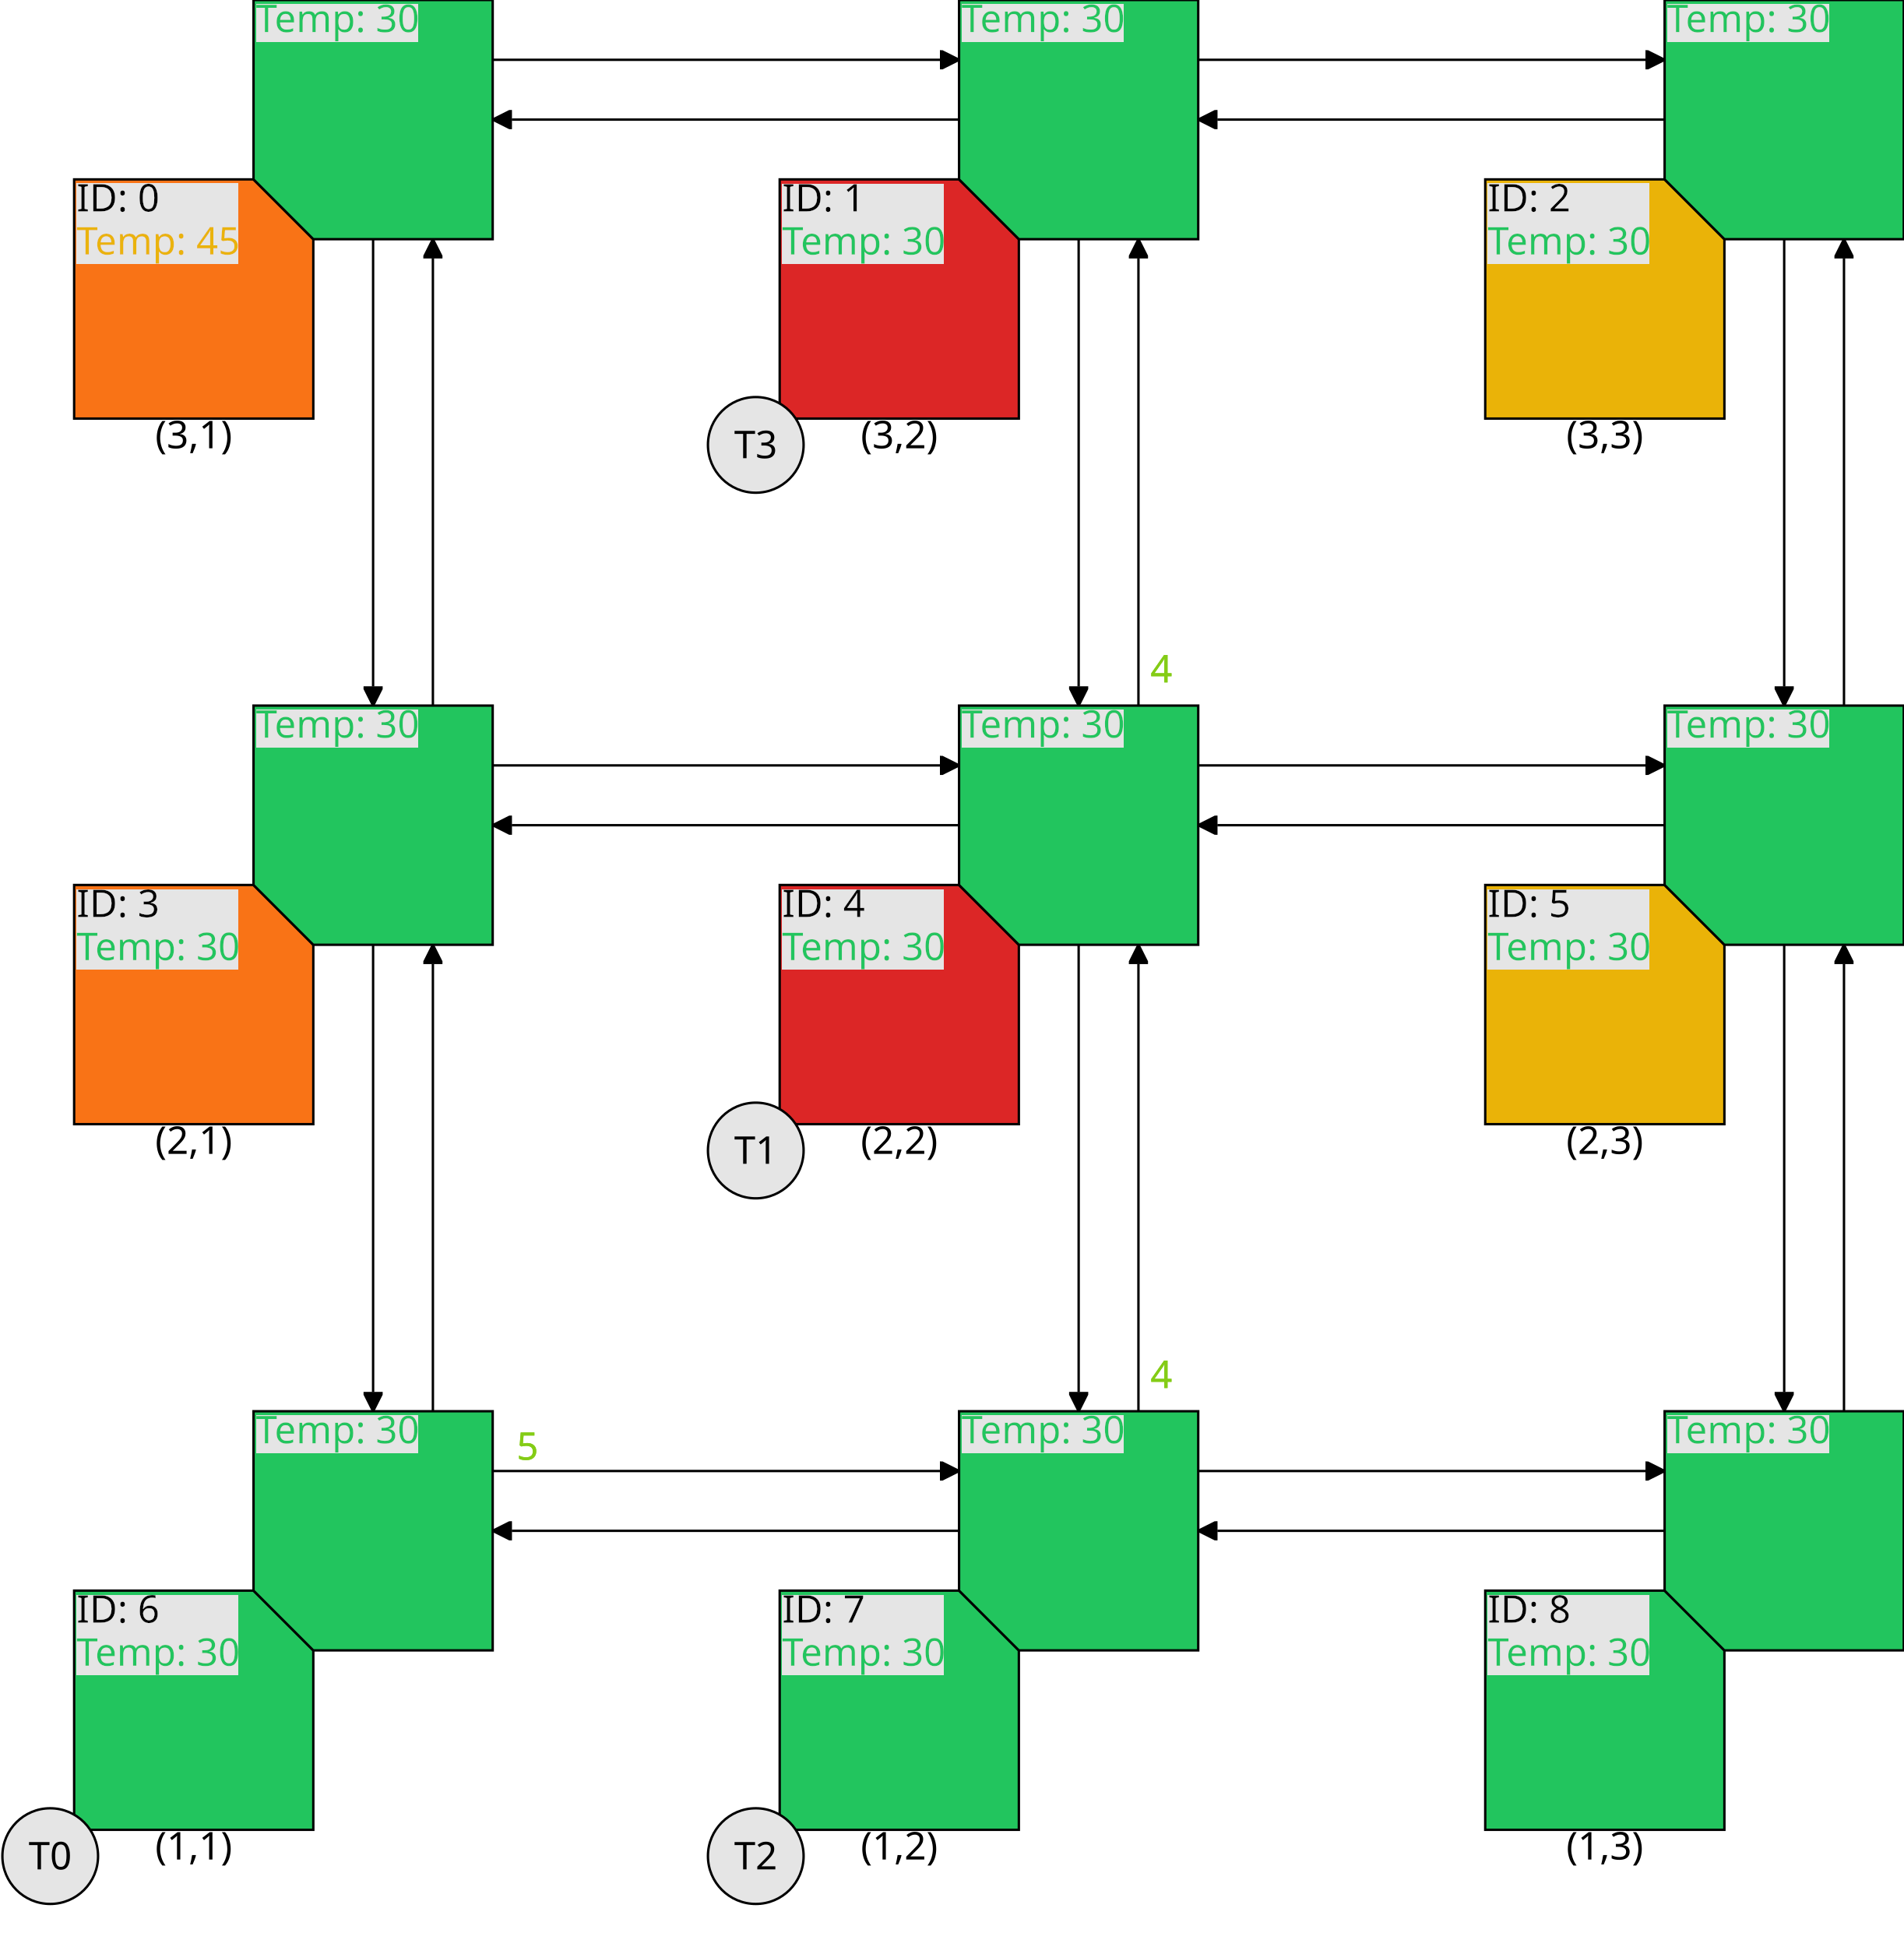
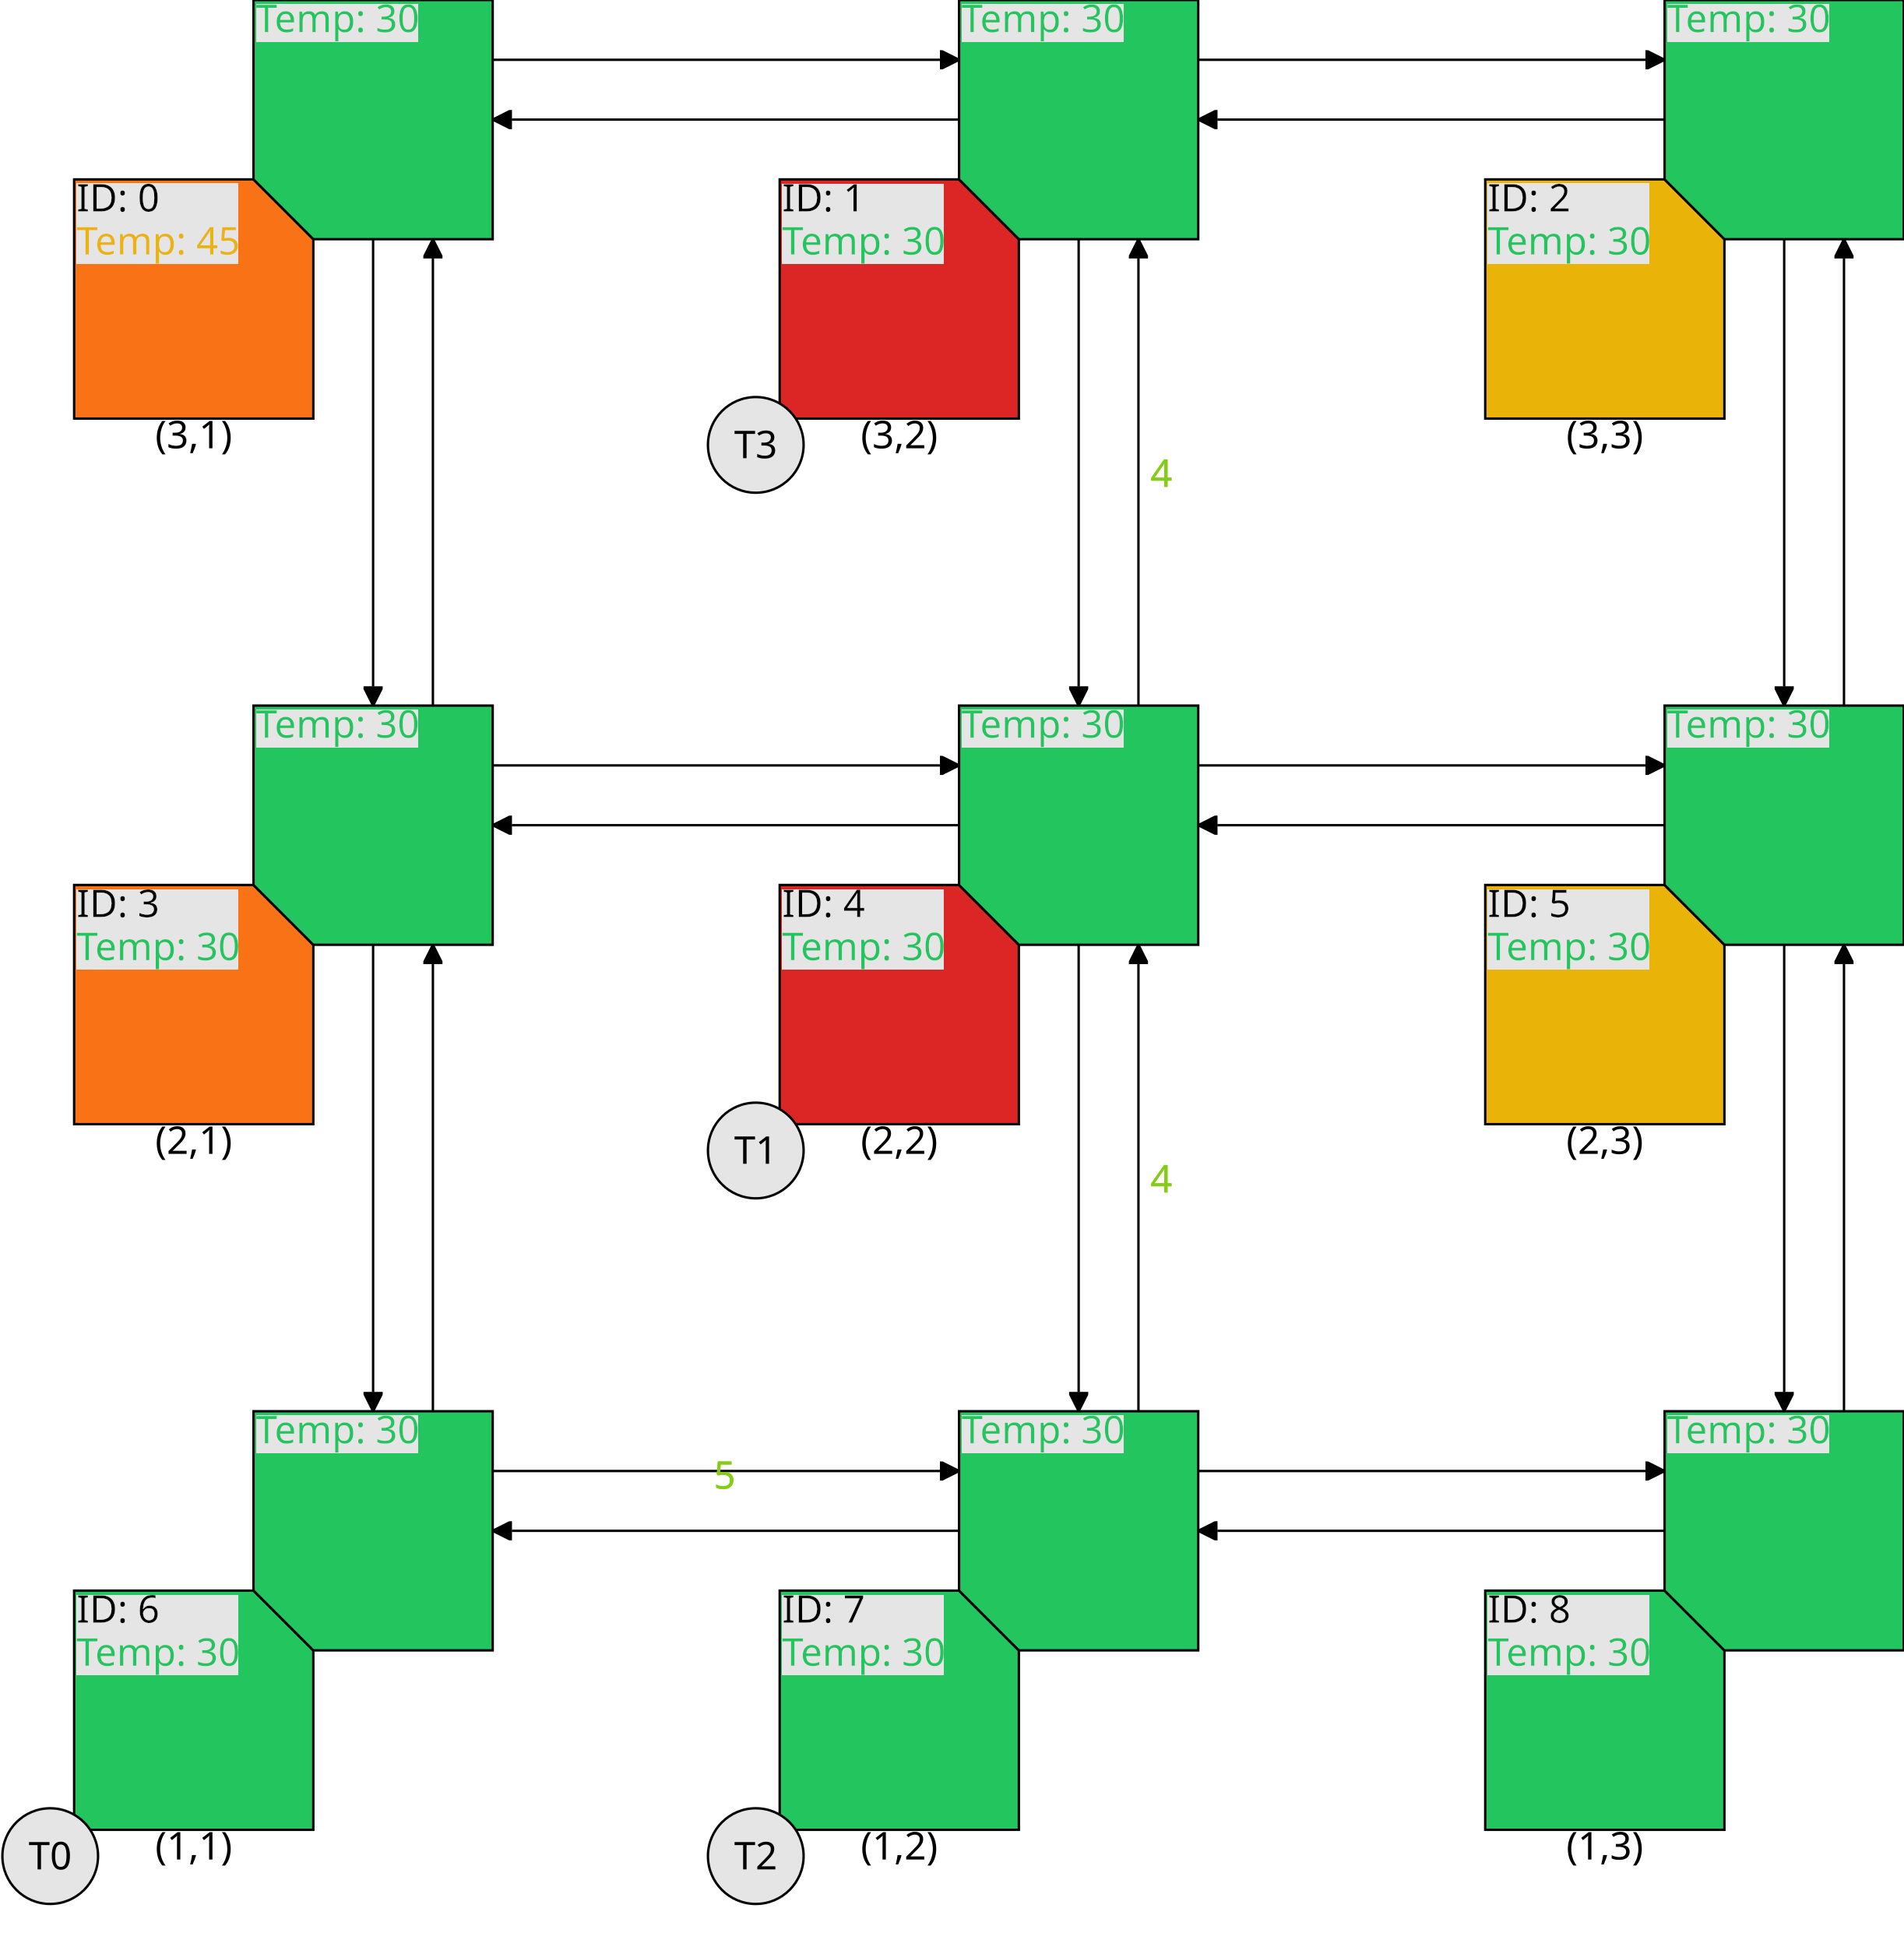
<svg xmlns="http://www.w3.org/2000/svg" preserveAspectRation="xMidYMid meet" class="w-full max-h-full" viewBox="0 0 796 814">
  <defs>
    <marker id="arrowHead" orient="auto" markerWidth="8" markerHeight="8" refY="4">
      <path d="M0,0 M0,0 V8 L8,4 Z" fill="black" fill-rule="evenodd" stroke="black" stroke-linecap="butt" stroke-width="1" />
    </marker>
    <filter x="0" y="0" width="1" height="1" id="textBackground">
      <feFlood flood-color="#e5e5e5" />
      <feComposite in="SourceGraphic" operator="or" />
    </filter>
  </defs>
  <style>.baseFill{fill: #e5e5e5;}
#c0 {fill: #f97316;}
#r0 {fill: #22c55e;}
#c1 {fill: #dc2626;}
#r1 {fill: #22c55e;}
#c2 {fill: #eab308;}
#r2 {fill: #22c55e;}
#c3 {fill: #f97316;}
#r3 {fill: #22c55e;}
#c4 {fill: #dc2626;}
#r4 {fill: #22c55e;}
#c5 {fill: #eab308;}
#r5 {fill: #22c55e;}
#c6 {fill: #22c55e;}
#r6 {fill: #22c55e;}
#c7 {fill: #22c55e;}
#r7 {fill: #22c55e;}
#c8 {fill: #22c55e;}
#r8 {fill: #22c55e;}</style>
  <g id="mainGroup">
    <g id="processingGroup">
      <g id="0">
        <path id="c0" d="M31,75 l0,100 l100,0 l0,-75 l-25,-25 l-75,0 Z" class="baseFill" fill-rule="evenodd" stroke="black" stroke-linecap="butt" stroke-width="1" />
        <path id="r0" d="M106,75 l0,-75 l100,0 l0,100 l-75,0 Z" class="baseFill" fill-rule="evenodd" stroke="black" stroke-linecap="butt" stroke-width="1" />
      </g>
      <g id="1">
        <path id="c1" d="M326,75 l0,100 l100,0 l0,-75 l-25,-25 l-75,0 Z" class="baseFill" fill-rule="evenodd" stroke="black" stroke-linecap="butt" stroke-width="1" />
        <path id="r1" d="M401,75 l0,-75 l100,0 l0,100 l-75,0 Z" class="baseFill" fill-rule="evenodd" stroke="black" stroke-linecap="butt" stroke-width="1" />
        <g>
          <circle cx="316" cy="186" r="20" fill="#e5e5e5" stroke="black" stroke-width="1" />
          <text x="316" y="186" font-size="16px" font-family="Roboto Mono" text-anchor="middle" dominant-baseline="middle" fill="black">T3</text>
        </g>
      </g>
      <g id="2">
        <path id="c2" d="M621,75 l0,100 l100,0 l0,-75 l-25,-25 l-75,0 Z" class="baseFill" fill-rule="evenodd" stroke="black" stroke-linecap="butt" stroke-width="1" />
        <path id="r2" d="M696,75 l0,-75 l100,0 l0,100 l-75,0 Z" class="baseFill" fill-rule="evenodd" stroke="black" stroke-linecap="butt" stroke-width="1" />
      </g>
      <g id="3">
        <path id="c3" d="M31,370 l0,100 l100,0 l0,-75 l-25,-25 l-75,0 Z" class="baseFill" fill-rule="evenodd" stroke="black" stroke-linecap="butt" stroke-width="1" />
        <path id="r3" d="M106,370 l0,-75 l100,0 l0,100 l-75,0 Z" class="baseFill" fill-rule="evenodd" stroke="black" stroke-linecap="butt" stroke-width="1" />
      </g>
      <g id="4">
        <path id="c4" d="M326,370 l0,100 l100,0 l0,-75 l-25,-25 l-75,0 Z" class="baseFill" fill-rule="evenodd" stroke="black" stroke-linecap="butt" stroke-width="1" />
        <path id="r4" d="M401,370 l0,-75 l100,0 l0,100 l-75,0 Z" class="baseFill" fill-rule="evenodd" stroke="black" stroke-linecap="butt" stroke-width="1" />
        <g>
          <circle cx="316" cy="481" r="20" fill="#e5e5e5" stroke="black" stroke-width="1" />
          <text x="316" y="481" font-size="16px" font-family="Roboto Mono" text-anchor="middle" dominant-baseline="middle" fill="black">T1</text>
        </g>
      </g>
      <g id="5">
        <path id="c5" d="M621,370 l0,100 l100,0 l0,-75 l-25,-25 l-75,0 Z" class="baseFill" fill-rule="evenodd" stroke="black" stroke-linecap="butt" stroke-width="1" />
        <path id="r5" d="M696,370 l0,-75 l100,0 l0,100 l-75,0 Z" class="baseFill" fill-rule="evenodd" stroke="black" stroke-linecap="butt" stroke-width="1" />
      </g>
      <g id="6">
        <path id="c6" d="M31,665 l0,100 l100,0 l0,-75 l-25,-25 l-75,0 Z" class="baseFill" fill-rule="evenodd" stroke="black" stroke-linecap="butt" stroke-width="1" />
        <path id="r6" d="M106,665 l0,-75 l100,0 l0,100 l-75,0 Z" class="baseFill" fill-rule="evenodd" stroke="black" stroke-linecap="butt" stroke-width="1" />
        <g>
          <circle cx="21" cy="776" r="20" fill="#e5e5e5" stroke="black" stroke-width="1" />
          <text x="21" y="776" font-size="16px" font-family="Roboto Mono" text-anchor="middle" dominant-baseline="middle" fill="black">T0</text>
        </g>
      </g>
      <g id="7">
        <path id="c7" d="M326,665 l0,100 l100,0 l0,-75 l-25,-25 l-75,0 Z" class="baseFill" fill-rule="evenodd" stroke="black" stroke-linecap="butt" stroke-width="1" />
        <path id="r7" d="M401,665 l0,-75 l100,0 l0,100 l-75,0 Z" class="baseFill" fill-rule="evenodd" stroke="black" stroke-linecap="butt" stroke-width="1" />
        <g>
          <circle cx="316" cy="776" r="20" fill="#e5e5e5" stroke="black" stroke-width="1" />
          <text x="316" y="776" font-size="16px" font-family="Roboto Mono" text-anchor="middle" dominant-baseline="middle" fill="black">T2</text>
        </g>
      </g>
      <g id="8">
        <path id="c8" d="M621,665 l0,100 l100,0 l0,-75 l-25,-25 l-75,0 Z" class="baseFill" fill-rule="evenodd" stroke="black" stroke-linecap="butt" stroke-width="1" />
        <path id="r8" d="M696,665 l0,-75 l100,0 l0,100 l-75,0 Z" class="baseFill" fill-rule="evenodd" stroke="black" stroke-linecap="butt" stroke-width="1" />
      </g>
    </g>
    <g>
      <path id="0-1" d="M206,25 h187" fill-rule="evenodd" stroke="black" stroke-linecap="butt" stroke-width="1" marker-end="url(#arrowHead)" />
      <path id="0-3" d="M156,100 v187" fill-rule="evenodd" stroke="black" stroke-linecap="butt" stroke-width="1" marker-end="url(#arrowHead)" />
      <path id="1-0" d="M401,50 h-187" fill-rule="evenodd" stroke="black" stroke-linecap="butt" stroke-width="1" marker-end="url(#arrowHead)" />
      <path id="1-2" d="M501,25 h187" fill-rule="evenodd" stroke="black" stroke-linecap="butt" stroke-width="1" marker-end="url(#arrowHead)" />
      <path id="1-4" d="M451,100 v187" fill-rule="evenodd" stroke="black" stroke-linecap="butt" stroke-width="1" marker-end="url(#arrowHead)" />
      <path id="2-1" d="M696,50 h-187" fill-rule="evenodd" stroke="black" stroke-linecap="butt" stroke-width="1" marker-end="url(#arrowHead)" />
      <path id="2-5" d="M746,100 v187" fill-rule="evenodd" stroke="black" stroke-linecap="butt" stroke-width="1" marker-end="url(#arrowHead)" />
      <path id="3-0" d="M181,295 v-187" fill-rule="evenodd" stroke="black" stroke-linecap="butt" stroke-width="1" marker-end="url(#arrowHead)" />
      <path id="3-4" d="M206,320 h187" fill-rule="evenodd" stroke="black" stroke-linecap="butt" stroke-width="1" marker-end="url(#arrowHead)" />
      <path id="3-6" d="M156,395 v187" fill-rule="evenodd" stroke="black" stroke-linecap="butt" stroke-width="1" marker-end="url(#arrowHead)" />
      <path id="4-1" d="M476,295 v-187" fill-rule="evenodd" stroke="black" stroke-linecap="butt" stroke-width="1" marker-end="url(#arrowHead)" />
      <path id="4-3" d="M401,345 h-187" fill-rule="evenodd" stroke="black" stroke-linecap="butt" stroke-width="1" marker-end="url(#arrowHead)" />
      <path id="4-5" d="M501,320 h187" fill-rule="evenodd" stroke="black" stroke-linecap="butt" stroke-width="1" marker-end="url(#arrowHead)" />
      <path id="4-7" d="M451,395 v187" fill-rule="evenodd" stroke="black" stroke-linecap="butt" stroke-width="1" marker-end="url(#arrowHead)" />
      <path id="5-2" d="M771,295 v-187" fill-rule="evenodd" stroke="black" stroke-linecap="butt" stroke-width="1" marker-end="url(#arrowHead)" />
      <path id="5-4" d="M696,345 h-187" fill-rule="evenodd" stroke="black" stroke-linecap="butt" stroke-width="1" marker-end="url(#arrowHead)" />
      <path id="5-8" d="M746,395 v187" fill-rule="evenodd" stroke="black" stroke-linecap="butt" stroke-width="1" marker-end="url(#arrowHead)" />
      <path id="6-3" d="M181,590 v-187" fill-rule="evenodd" stroke="black" stroke-linecap="butt" stroke-width="1" marker-end="url(#arrowHead)" />
      <path id="6-7" d="M206,615 h187" fill-rule="evenodd" stroke="black" stroke-linecap="butt" stroke-width="1" marker-end="url(#arrowHead)" />
      <path id="7-4" d="M476,590 v-187" fill-rule="evenodd" stroke="black" stroke-linecap="butt" stroke-width="1" marker-end="url(#arrowHead)" />
      <path id="7-6" d="M401,640 h-187" fill-rule="evenodd" stroke="black" stroke-linecap="butt" stroke-width="1" marker-end="url(#arrowHead)" />
      <path id="7-8" d="M501,615 h187" fill-rule="evenodd" stroke="black" stroke-linecap="butt" stroke-width="1" marker-end="url(#arrowHead)" />
      <path id="8-5" d="M771,590 v-187" fill-rule="evenodd" stroke="black" stroke-linecap="butt" stroke-width="1" marker-end="url(#arrowHead)" />
      <path id="8-7" d="M696,640 h-187" fill-rule="evenodd" stroke="black" stroke-linecap="butt" stroke-width="1" marker-end="url(#arrowHead)" />
    </g>
    <g id="information">
      <g>
        <g filter="url(#textBackground)" clip-path="path('m0,0 l0,100 l98,0 l0,-75 l-25,-25 l-75,0 Z')">
          <text x="32" y="76" font-size="16px" font-family="Roboto Mono" text-anchor="start" dominant-baseline="text-before-edge" fill="black">ID: 0</text>
          <text x="32" y="94" font-size="16px" font-family="Roboto Mono" text-anchor="start" dominant-baseline="text-before-edge" fill="#eab308">Temp: 45</text>
        </g>
        <g filter="url(#textBackground)" clip-path="path('m0,0 l0,74 l25,25 l73,0 l0,-100 Z')">
          <text x="107" y="1" font-size="16px" font-family="Roboto Mono" text-anchor="start" dominant-baseline="text-before-edge" fill="#22c55e">Temp: 30</text>
        </g>
        <text x="81" y="175" font-size="16px" font-family="Roboto Mono" text-anchor="middle" dominant-baseline="text-before-edge" fill="black">(3,1)</text>
      </g>
      <g>
        <g filter="url(#textBackground)" clip-path="path('m0,0 l0,100 l98,0 l0,-75 l-25,-25 l-75,0 Z')">
          <text x="327" y="76" font-size="16px" font-family="Roboto Mono" text-anchor="start" dominant-baseline="text-before-edge" fill="black">ID: 1</text>
          <text x="327" y="94" font-size="16px" font-family="Roboto Mono" text-anchor="start" dominant-baseline="text-before-edge" fill="#22c55e">Temp: 30</text>
        </g>
        <g filter="url(#textBackground)" clip-path="path('m0,0 l0,74 l25,25 l73,0 l0,-100 Z')">
          <text x="402" y="1" font-size="16px" font-family="Roboto Mono" text-anchor="start" dominant-baseline="text-before-edge" fill="#22c55e">Temp: 30</text>
        </g>
        <text x="376" y="175" font-size="16px" font-family="Roboto Mono" text-anchor="middle" dominant-baseline="text-before-edge" fill="black">(3,2)</text>
      </g>
      <g>
        <g filter="url(#textBackground)" clip-path="path('m0,0 l0,100 l98,0 l0,-75 l-25,-25 l-75,0 Z')">
          <text x="622" y="76" font-size="16px" font-family="Roboto Mono" text-anchor="start" dominant-baseline="text-before-edge" fill="black">ID: 2</text>
          <text x="622" y="94" font-size="16px" font-family="Roboto Mono" text-anchor="start" dominant-baseline="text-before-edge" fill="#22c55e">Temp: 30</text>
        </g>
        <g filter="url(#textBackground)" clip-path="path('m0,0 l0,74 l25,25 l73,0 l0,-100 Z')">
          <text x="697" y="1" font-size="16px" font-family="Roboto Mono" text-anchor="start" dominant-baseline="text-before-edge" fill="#22c55e">Temp: 30</text>
        </g>
        <text x="671" y="175" font-size="16px" font-family="Roboto Mono" text-anchor="middle" dominant-baseline="text-before-edge" fill="black">(3,3)</text>
      </g>
      <g>
        <g filter="url(#textBackground)" clip-path="path('m0,0 l0,100 l98,0 l0,-75 l-25,-25 l-75,0 Z')">
          <text x="32" y="371" font-size="16px" font-family="Roboto Mono" text-anchor="start" dominant-baseline="text-before-edge" fill="black">ID: 3</text>
          <text x="32" y="389" font-size="16px" font-family="Roboto Mono" text-anchor="start" dominant-baseline="text-before-edge" fill="#22c55e">Temp: 30</text>
        </g>
        <g filter="url(#textBackground)" clip-path="path('m0,0 l0,74 l25,25 l73,0 l0,-100 Z')">
          <text x="107" y="296" font-size="16px" font-family="Roboto Mono" text-anchor="start" dominant-baseline="text-before-edge" fill="#22c55e">Temp: 30</text>
        </g>
        <text x="81" y="470" font-size="16px" font-family="Roboto Mono" text-anchor="middle" dominant-baseline="text-before-edge" fill="black">(2,1)</text>
      </g>
      <g>
        <g filter="url(#textBackground)" clip-path="path('m0,0 l0,100 l98,0 l0,-75 l-25,-25 l-75,0 Z')">
          <text x="327" y="371" font-size="16px" font-family="Roboto Mono" text-anchor="start" dominant-baseline="text-before-edge" fill="black">ID: 4</text>
          <text x="327" y="389" font-size="16px" font-family="Roboto Mono" text-anchor="start" dominant-baseline="text-before-edge" fill="#22c55e">Temp: 30</text>
        </g>
        <g filter="url(#textBackground)" clip-path="path('m0,0 l0,74 l25,25 l73,0 l0,-100 Z')">
          <text x="402" y="296" font-size="16px" font-family="Roboto Mono" text-anchor="start" dominant-baseline="text-before-edge" fill="#22c55e">Temp: 30</text>
        </g>
        <text x="376" y="470" font-size="16px" font-family="Roboto Mono" text-anchor="middle" dominant-baseline="text-before-edge" fill="black">(2,2)</text>
-         <text x="481" y="290" font-size="16px" font-family="Roboto Mono" text-anchor="start" dominant-baseline="text-after-edge" fill="#84cc16">4</text>
-         <text x="481" y="290" font-size="16px" font-family="Roboto Mono" text-anchor="start" dominant-baseline="text-after-edge" fill="#84cc16">4</text>
+         <text x="481" y="198" font-size="16px" font-family="Roboto Mono" text-anchor="start" dominant-baseline="middle" fill="#84cc16">4</text>
+         <text x="481" y="198" font-size="16px" font-family="Roboto Mono" text-anchor="start" dominant-baseline="middle" fill="#84cc16">4</text>
      </g>
      <g>
        <g filter="url(#textBackground)" clip-path="path('m0,0 l0,100 l98,0 l0,-75 l-25,-25 l-75,0 Z')">
          <text x="622" y="371" font-size="16px" font-family="Roboto Mono" text-anchor="start" dominant-baseline="text-before-edge" fill="black">ID: 5</text>
          <text x="622" y="389" font-size="16px" font-family="Roboto Mono" text-anchor="start" dominant-baseline="text-before-edge" fill="#22c55e">Temp: 30</text>
        </g>
        <g filter="url(#textBackground)" clip-path="path('m0,0 l0,74 l25,25 l73,0 l0,-100 Z')">
          <text x="697" y="296" font-size="16px" font-family="Roboto Mono" text-anchor="start" dominant-baseline="text-before-edge" fill="#22c55e">Temp: 30</text>
        </g>
        <text x="671" y="470" font-size="16px" font-family="Roboto Mono" text-anchor="middle" dominant-baseline="text-before-edge" fill="black">(2,3)</text>
      </g>
      <g>
        <g filter="url(#textBackground)" clip-path="path('m0,0 l0,100 l98,0 l0,-75 l-25,-25 l-75,0 Z')">
          <text x="32" y="666" font-size="16px" font-family="Roboto Mono" text-anchor="start" dominant-baseline="text-before-edge" fill="black">ID: 6</text>
          <text x="32" y="684" font-size="16px" font-family="Roboto Mono" text-anchor="start" dominant-baseline="text-before-edge" fill="#22c55e">Temp: 30</text>
        </g>
        <g filter="url(#textBackground)" clip-path="path('m0,0 l0,74 l25,25 l73,0 l0,-100 Z')">
          <text x="107" y="591" font-size="16px" font-family="Roboto Mono" text-anchor="start" dominant-baseline="text-before-edge" fill="#22c55e">Temp: 30</text>
        </g>
        <text x="81" y="765" font-size="16px" font-family="Roboto Mono" text-anchor="middle" dominant-baseline="text-before-edge" fill="black">(1,1)</text>
-         <text x="216" y="615" font-size="16px" font-family="Roboto Mono" text-anchor="start" dominant-baseline="text-after-edge" fill="#84cc16">5</text>
-         <text x="216" y="615" font-size="16px" font-family="Roboto Mono" text-anchor="start" dominant-baseline="text-after-edge" fill="#84cc16">5</text>
+         <text x="303" y="610" font-size="16px" font-family="Roboto Mono" text-anchor="middle" dominant-baseline="text-top" fill="#84cc16">5</text>
+         <text x="303" y="610" font-size="16px" font-family="Roboto Mono" text-anchor="middle" dominant-baseline="text-top" fill="#84cc16">5</text>
      </g>
      <g>
        <g filter="url(#textBackground)" clip-path="path('m0,0 l0,100 l98,0 l0,-75 l-25,-25 l-75,0 Z')">
          <text x="327" y="666" font-size="16px" font-family="Roboto Mono" text-anchor="start" dominant-baseline="text-before-edge" fill="black">ID: 7</text>
          <text x="327" y="684" font-size="16px" font-family="Roboto Mono" text-anchor="start" dominant-baseline="text-before-edge" fill="#22c55e">Temp: 30</text>
        </g>
        <g filter="url(#textBackground)" clip-path="path('m0,0 l0,74 l25,25 l73,0 l0,-100 Z')">
          <text x="402" y="591" font-size="16px" font-family="Roboto Mono" text-anchor="start" dominant-baseline="text-before-edge" fill="#22c55e">Temp: 30</text>
        </g>
        <text x="376" y="765" font-size="16px" font-family="Roboto Mono" text-anchor="middle" dominant-baseline="text-before-edge" fill="black">(1,2)</text>
-         <text x="481" y="585" font-size="16px" font-family="Roboto Mono" text-anchor="start" dominant-baseline="text-after-edge" fill="#84cc16">4</text>
-         <text x="481" y="585" font-size="16px" font-family="Roboto Mono" text-anchor="start" dominant-baseline="text-after-edge" fill="#84cc16">4</text>
+         <text x="481" y="493" font-size="16px" font-family="Roboto Mono" text-anchor="start" dominant-baseline="middle" fill="#84cc16">4</text>
+         <text x="481" y="493" font-size="16px" font-family="Roboto Mono" text-anchor="start" dominant-baseline="middle" fill="#84cc16">4</text>
      </g>
      <g>
        <g filter="url(#textBackground)" clip-path="path('m0,0 l0,100 l98,0 l0,-75 l-25,-25 l-75,0 Z')">
          <text x="622" y="666" font-size="16px" font-family="Roboto Mono" text-anchor="start" dominant-baseline="text-before-edge" fill="black">ID: 8</text>
          <text x="622" y="684" font-size="16px" font-family="Roboto Mono" text-anchor="start" dominant-baseline="text-before-edge" fill="#22c55e">Temp: 30</text>
        </g>
        <g filter="url(#textBackground)" clip-path="path('m0,0 l0,74 l25,25 l73,0 l0,-100 Z')">
          <text x="697" y="591" font-size="16px" font-family="Roboto Mono" text-anchor="start" dominant-baseline="text-before-edge" fill="#22c55e">Temp: 30</text>
        </g>
        <text x="671" y="765" font-size="16px" font-family="Roboto Mono" text-anchor="middle" dominant-baseline="text-before-edge" fill="black">(1,3)</text>
      </g>
    </g>
  </g>
  <rect width="100%" height="100%" fill="none" stroke="#ff0000" stroke-width="1" opacity="0" />
</svg>
